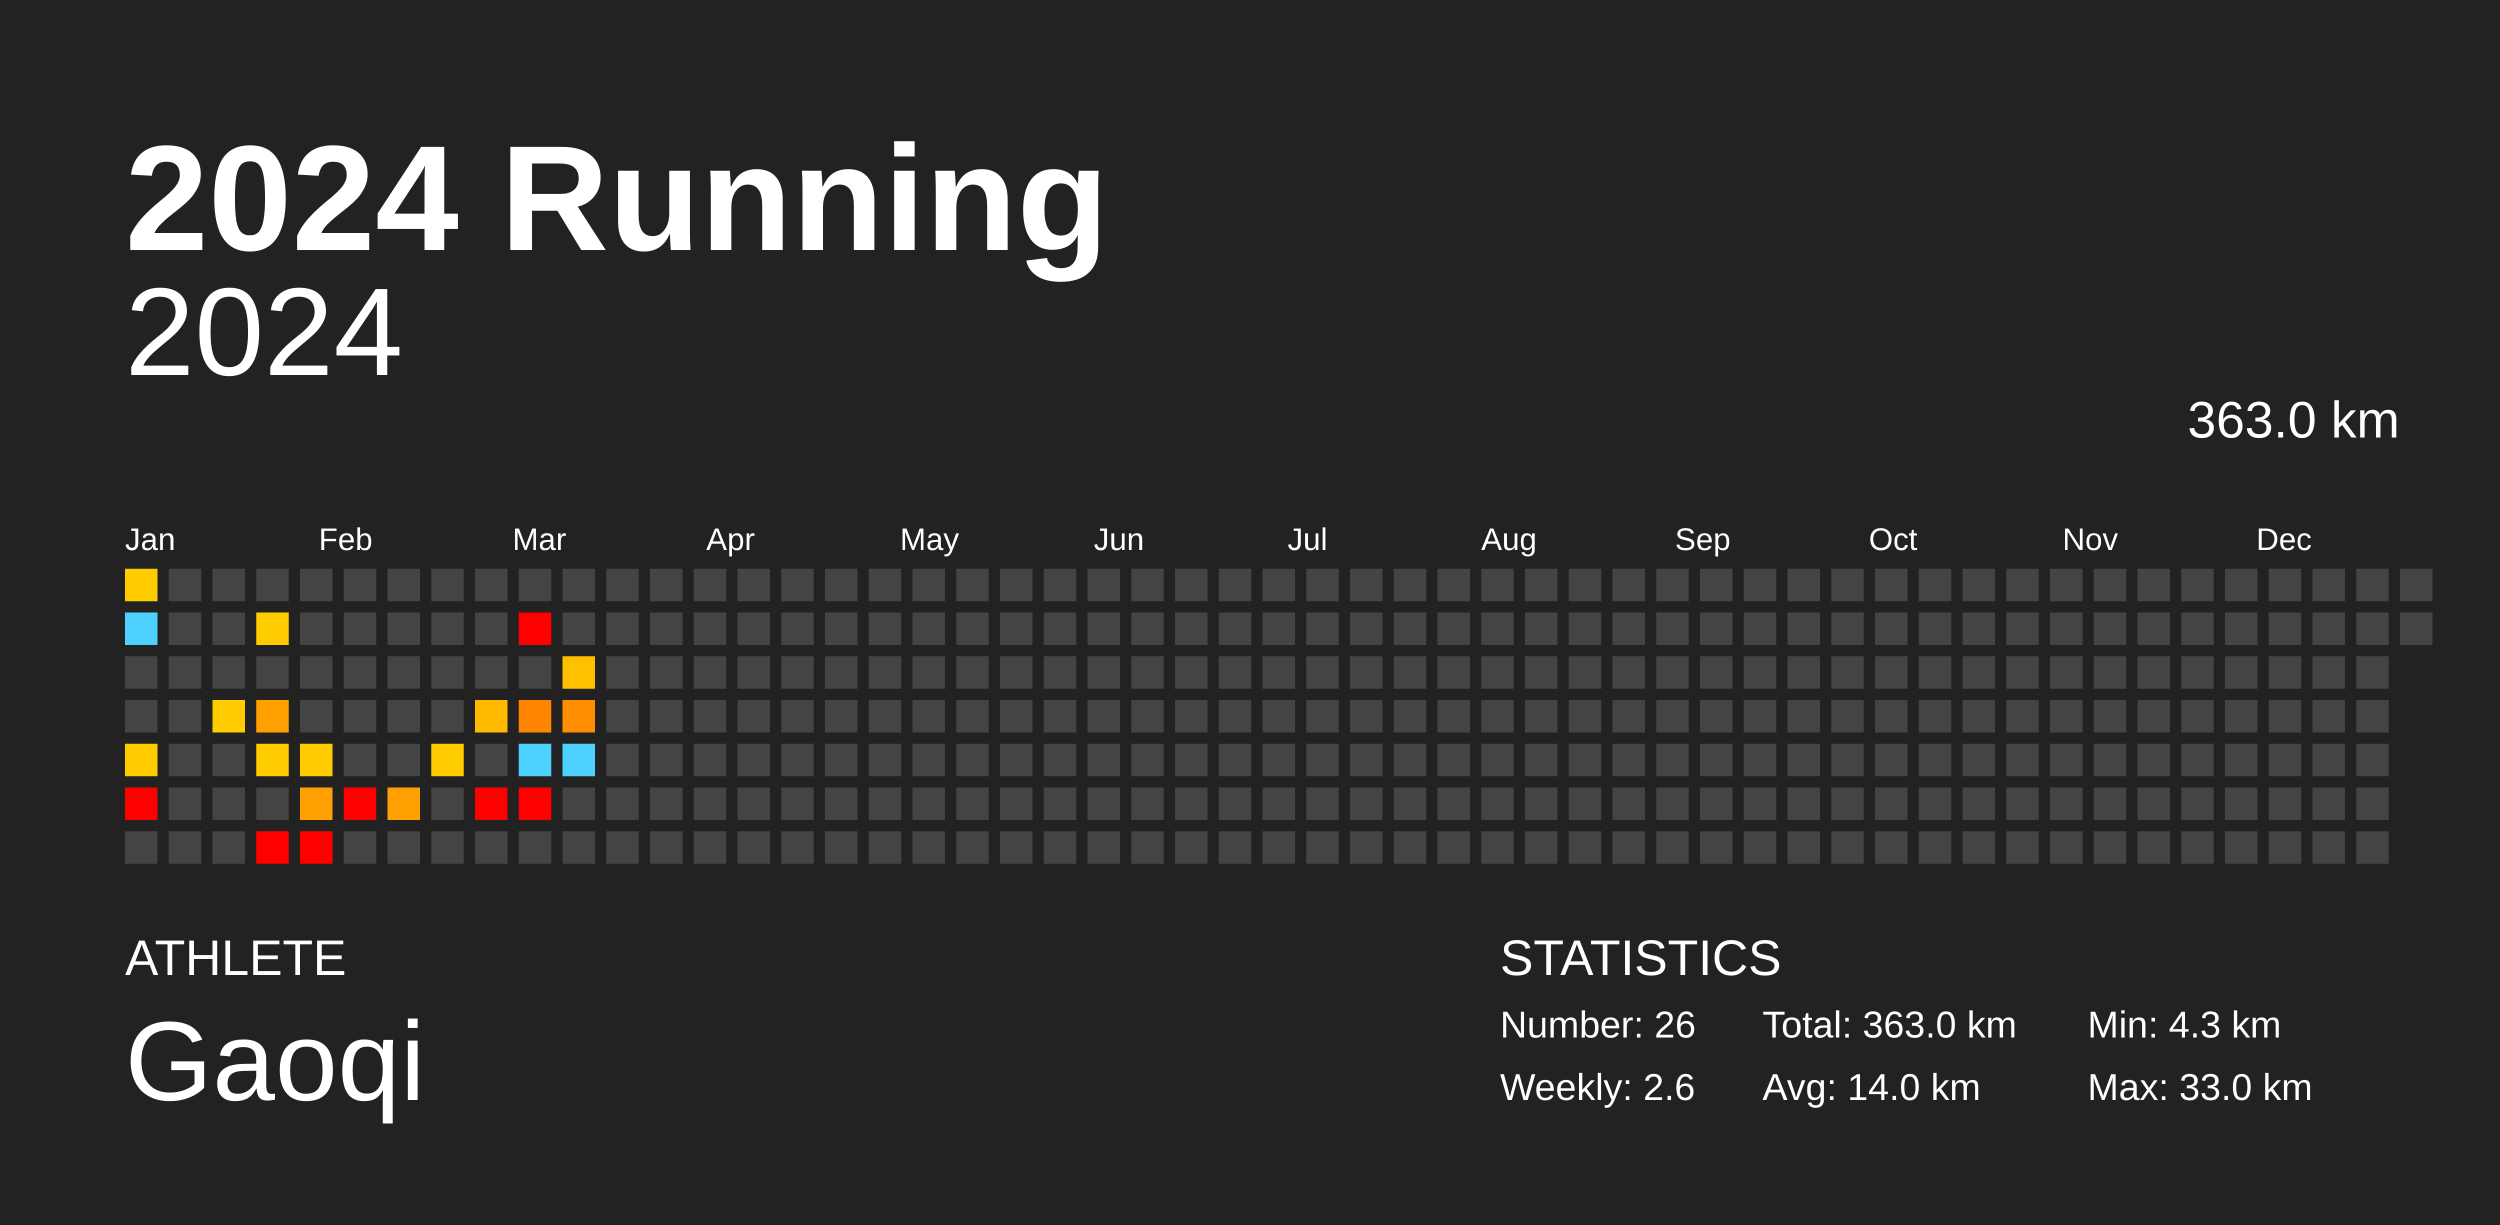
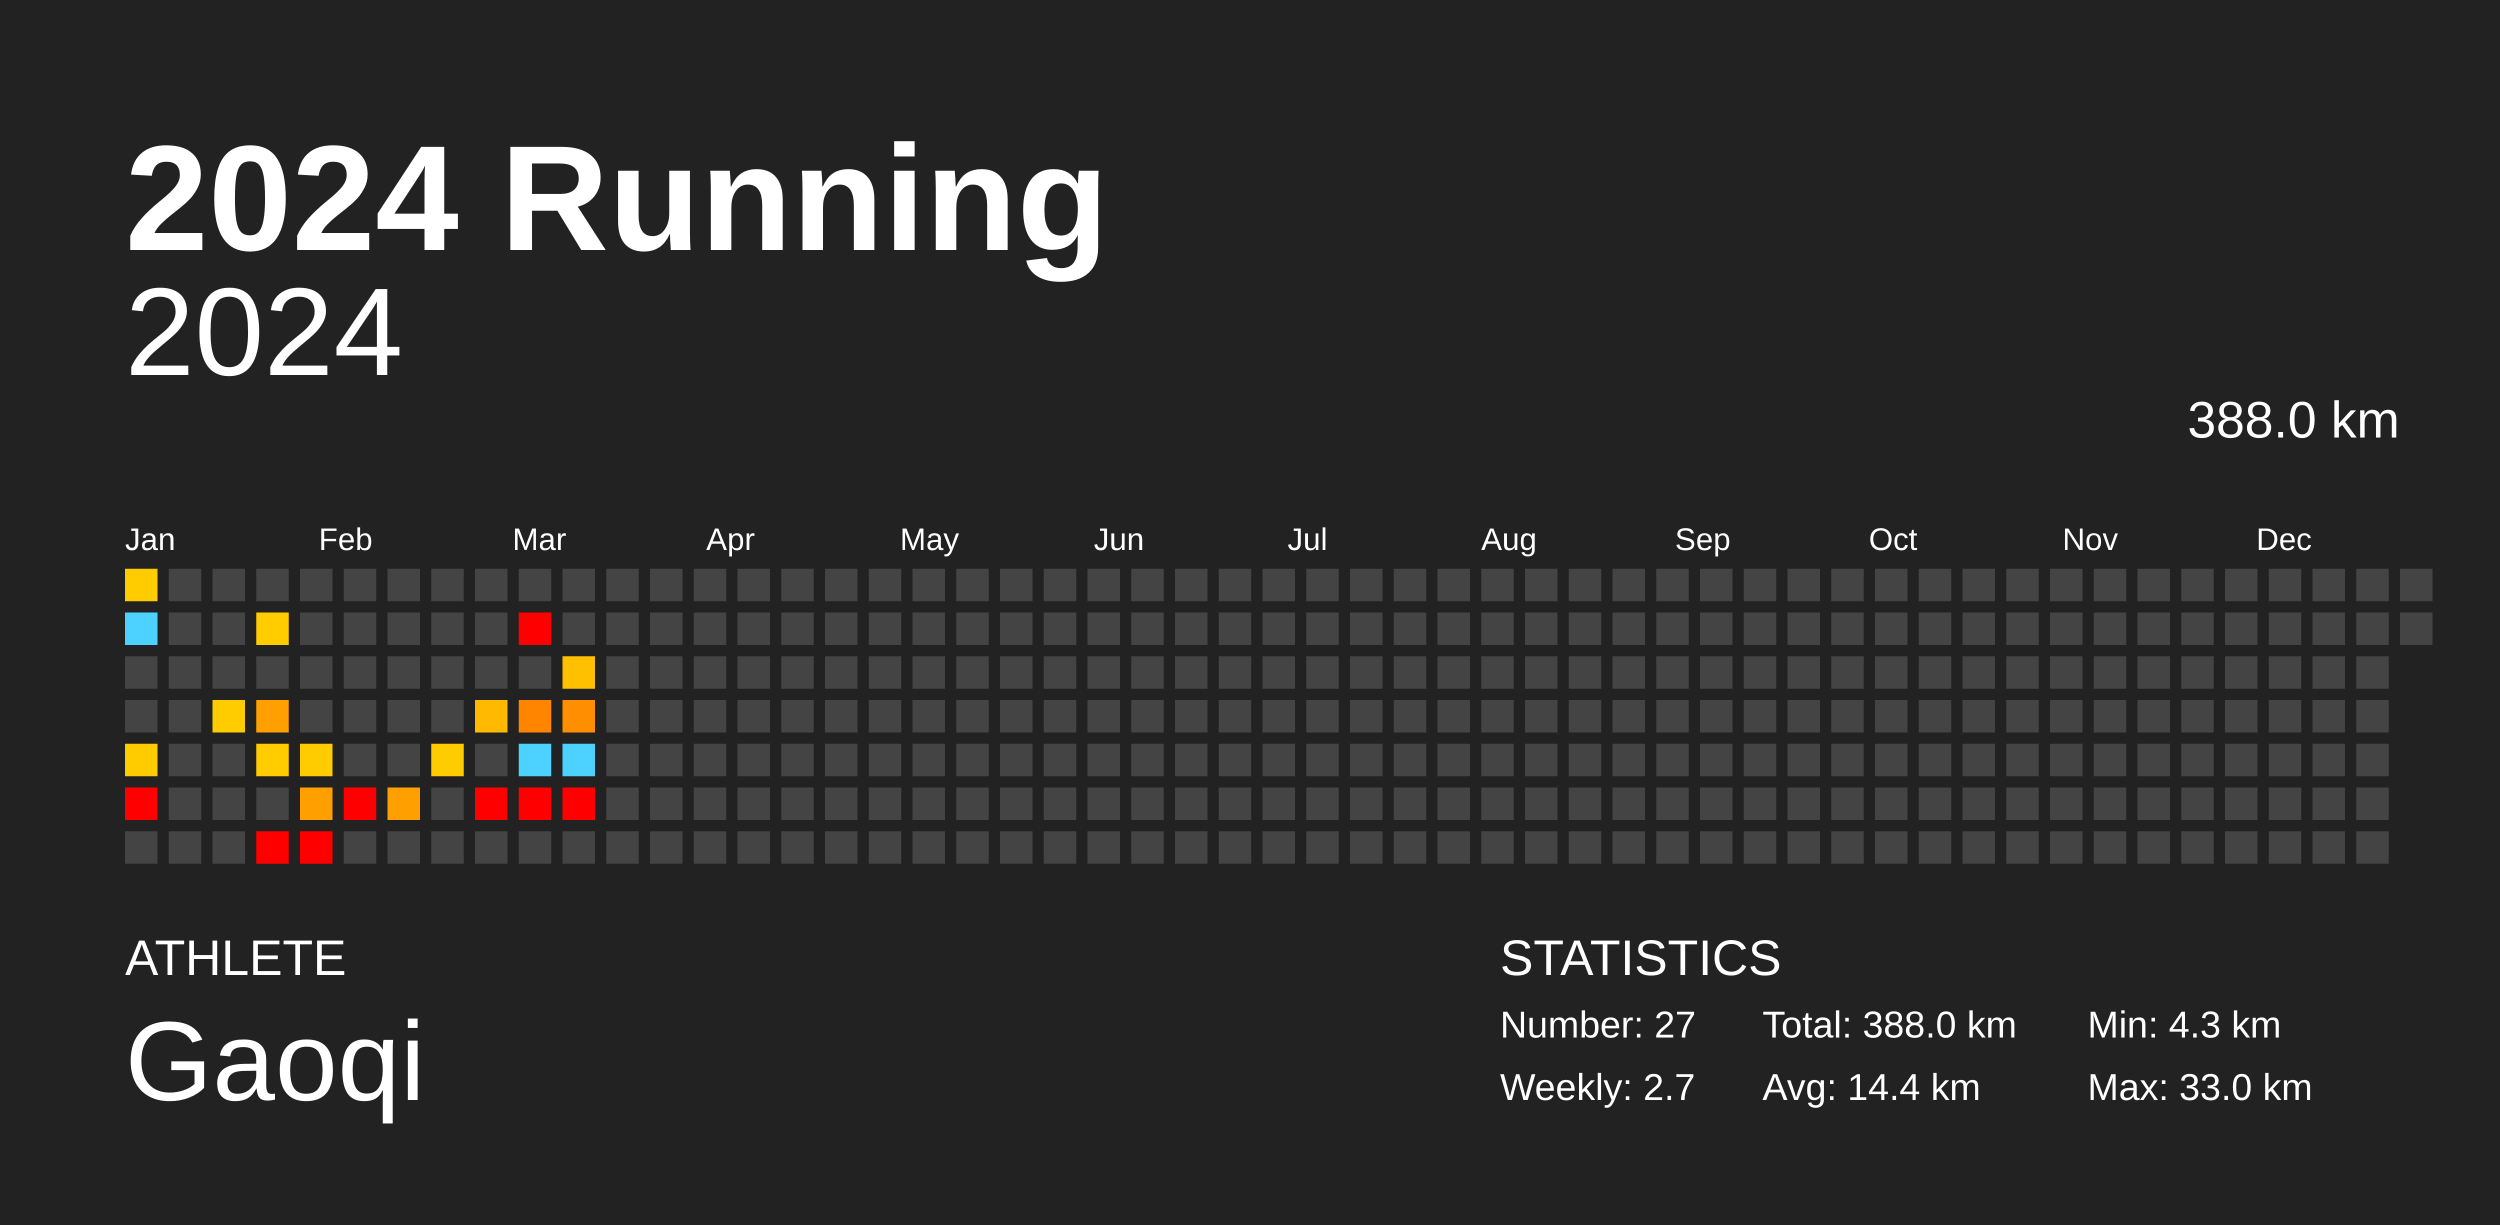
<svg xmlns="http://www.w3.org/2000/svg" baseProfile="full" height="98mm" version="1.1" viewBox="0,0,200,98" width="200mm">
  <defs />
  <rect fill="#222222" height="98" width="200" x="0" y="0" />
  <text fill="#FFFFFF" style="font-size:12px; font-family:Arial; font-weight:bold;" x="10" y="20">2024 Running</text>
  <text fill="#FFFFFF" style="font-size:4px; font-family:Arial" x="10" y="78">ATHLETE</text>
  <text fill="#FFFFFF" style="font-size:9px; font-family:Arial" x="10" y="88">Gaoqi</text>
  <text fill="#FFFFFF" style="font-size:4px; font-family:Arial" x="120" y="78">STATISTICS</text>
-   <text fill="#FFFFFF" style="font-size:3px; font-family:Arial" x="120" y="83">Number: 26</text>
-   <text fill="#FFFFFF" style="font-size:3px; font-family:Arial" x="120" y="88">Weekly: 2.6</text>
-   <text fill="#FFFFFF" style="font-size:3px; font-family:Arial" x="141" y="83">Total: 363.0 km</text>
-   <text fill="#FFFFFF" style="font-size:3px; font-family:Arial" x="141" y="88">Avg: 14.0 km</text>
+   <text fill="#FFFFFF" style="font-size:3px; font-family:Arial" x="120" y="83">Number: 27</text>
+   <text fill="#FFFFFF" style="font-size:3px; font-family:Arial" x="120" y="88">Weekly: 2.7</text>
+   <text fill="#FFFFFF" style="font-size:3px; font-family:Arial" x="141" y="83">Total: 388.0 km</text>
+   <text fill="#FFFFFF" style="font-size:3px; font-family:Arial" x="141" y="88">Avg: 14.4 km</text>
  <text fill="#FFFFFF" style="font-size:3px; font-family:Arial" x="167" y="83">Min: 4.3 km</text>
  <text fill="#FFFFFF" style="font-size:3px; font-family:Arial" x="167" y="88">Max: 33.0 km</text>
  <text alignment-baseline="hanging" fill="#FFFFFF" style="font-size:10.0px; font-family:Arial;" x="10" y="30">2024</text>
-   <text alignment-baseline="hanging" fill="#FFFFFF" style="font-size:4.125px; font-family:Arial;" x="175" y="35">363.0 km</text>
+   <text alignment-baseline="hanging" fill="#FFFFFF" style="font-size:4.125px; font-family:Arial;" x="175" y="35">388.0 km</text>
  <text fill="#FFFFFF" style="font-size:2.5px; font-family:Arial" x="10.0" y="44">Jan</text>
  <text fill="#FFFFFF" style="font-size:2.5px; font-family:Arial" x="25.5" y="44">Feb</text>
  <text fill="#FFFFFF" style="font-size:2.5px; font-family:Arial" x="41.0" y="44">Mar</text>
  <text fill="#FFFFFF" style="font-size:2.5px; font-family:Arial" x="56.5" y="44">Apr</text>
  <text fill="#FFFFFF" style="font-size:2.5px; font-family:Arial" x="72.0" y="44">May</text>
  <text fill="#FFFFFF" style="font-size:2.5px; font-family:Arial" x="87.5" y="44">Jun</text>
  <text fill="#FFFFFF" style="font-size:2.5px; font-family:Arial" x="103.0" y="44">Jul</text>
  <text fill="#FFFFFF" style="font-size:2.5px; font-family:Arial" x="118.5" y="44">Aug</text>
  <text fill="#FFFFFF" style="font-size:2.5px; font-family:Arial" x="134.0" y="44">Sep</text>
  <text fill="#FFFFFF" style="font-size:2.5px; font-family:Arial" x="149.5" y="44">Oct</text>
  <text fill="#FFFFFF" style="font-size:2.5px; font-family:Arial" x="165.0" y="44">Nov</text>
  <text fill="#FFFFFF" style="font-size:2.5px; font-family:Arial" x="180.5" y="44">Dec</text>
  <rect fill="#ffcc00" height="2.6" width="2.6" x="10.0" y="45.5" />
  <rect fill="#4dd2ff" height="2.6" width="2.6" x="10.0" y="49.0" />
  <rect fill="#444444" height="2.6" width="2.6" x="10.0" y="52.5" />
  <rect fill="#444444" height="2.6" width="2.6" x="10.0" y="56.0" />
  <rect fill="#ffcc00" height="2.6" width="2.6" x="10.0" y="59.5" />
  <rect fill="red" height="2.6" width="2.6" x="10.0" y="63.0" />
  <rect fill="#444444" height="2.6" width="2.6" x="10.0" y="66.5" />
  <rect fill="#444444" height="2.6" width="2.6" x="13.5" y="45.5" />
  <rect fill="#444444" height="2.6" width="2.6" x="13.5" y="49.0" />
  <rect fill="#444444" height="2.6" width="2.6" x="13.5" y="52.5" />
  <rect fill="#444444" height="2.6" width="2.6" x="13.5" y="56.0" />
  <rect fill="#444444" height="2.6" width="2.6" x="13.5" y="59.5" />
  <rect fill="#444444" height="2.6" width="2.6" x="13.5" y="63.0" />
  <rect fill="#444444" height="2.6" width="2.6" x="13.5" y="66.5" />
  <rect fill="#444444" height="2.6" width="2.6" x="17.0" y="45.5" />
  <rect fill="#444444" height="2.6" width="2.6" x="17.0" y="49.0" />
  <rect fill="#444444" height="2.6" width="2.6" x="17.0" y="52.5" />
  <rect fill="#ffcc00" height="2.6" width="2.6" x="17.0" y="56.0" />
  <rect fill="#444444" height="2.6" width="2.6" x="17.0" y="59.5" />
  <rect fill="#444444" height="2.6" width="2.6" x="17.0" y="63.0" />
  <rect fill="#444444" height="2.6" width="2.6" x="17.0" y="66.5" />
  <rect fill="#444444" height="2.6" width="2.6" x="20.5" y="45.5" />
  <rect fill="#ffcc00" height="2.6" width="2.6" x="20.5" y="49.0" />
  <rect fill="#444444" height="2.6" width="2.6" x="20.5" y="52.5" />
  <rect fill="#ffa000" height="2.6" width="2.6" x="20.5" y="56.0" />
  <rect fill="#ffcc00" height="2.6" width="2.6" x="20.5" y="59.5" />
  <rect fill="#444444" height="2.6" width="2.6" x="20.5" y="63.0" />
  <rect fill="red" height="2.6" width="2.6" x="20.5" y="66.5" />
  <rect fill="#444444" height="2.6" width="2.6" x="24.0" y="45.5" />
  <rect fill="#444444" height="2.6" width="2.6" x="24.0" y="49.0" />
  <rect fill="#444444" height="2.6" width="2.6" x="24.0" y="52.5" />
  <rect fill="#444444" height="2.6" width="2.6" x="24.0" y="56.0" />
  <rect fill="#ffcc00" height="2.6" width="2.6" x="24.0" y="59.5" />
  <rect fill="#ffa000" height="2.6" width="2.6" x="24.0" y="63.0" />
  <rect fill="red" height="2.6" width="2.6" x="24.0" y="66.5" />
  <rect fill="#444444" height="2.6" width="2.6" x="27.5" y="45.5" />
  <rect fill="#444444" height="2.6" width="2.6" x="27.5" y="49.0" />
  <rect fill="#444444" height="2.6" width="2.6" x="27.5" y="52.5" />
  <rect fill="#444444" height="2.6" width="2.6" x="27.5" y="56.0" />
  <rect fill="#444444" height="2.6" width="2.6" x="27.5" y="59.5" />
  <rect fill="red" height="2.6" width="2.6" x="27.5" y="63.0" />
  <rect fill="#444444" height="2.6" width="2.6" x="27.5" y="66.5" />
  <rect fill="#444444" height="2.6" width="2.6" x="31.0" y="45.5" />
  <rect fill="#444444" height="2.6" width="2.6" x="31.0" y="49.0" />
  <rect fill="#444444" height="2.6" width="2.6" x="31.0" y="52.5" />
  <rect fill="#444444" height="2.6" width="2.6" x="31.0" y="56.0" />
  <rect fill="#444444" height="2.6" width="2.6" x="31.0" y="59.5" />
  <rect fill="#ffa000" height="2.6" width="2.6" x="31.0" y="63.0" />
  <rect fill="#444444" height="2.6" width="2.6" x="31.0" y="66.5" />
  <rect fill="#444444" height="2.6" width="2.6" x="34.5" y="45.5" />
  <rect fill="#444444" height="2.6" width="2.6" x="34.5" y="49.0" />
  <rect fill="#444444" height="2.6" width="2.6" x="34.5" y="52.5" />
  <rect fill="#444444" height="2.6" width="2.6" x="34.5" y="56.0" />
  <rect fill="#ffcc00" height="2.6" width="2.6" x="34.5" y="59.5" />
  <rect fill="#444444" height="2.6" width="2.6" x="34.5" y="63.0" />
  <rect fill="#444444" height="2.6" width="2.6" x="34.5" y="66.5" />
  <rect fill="#444444" height="2.6" width="2.6" x="38.0" y="45.5" />
  <rect fill="#444444" height="2.6" width="2.6" x="38.0" y="49.0" />
  <rect fill="#444444" height="2.6" width="2.6" x="38.0" y="52.5" />
  <rect fill="#ffba00" height="2.6" width="2.6" x="38.0" y="56.0" />
  <rect fill="#444444" height="2.6" width="2.6" x="38.0" y="59.5" />
  <rect fill="red" height="2.6" width="2.6" x="38.0" y="63.0" />
  <rect fill="#444444" height="2.6" width="2.6" x="38.0" y="66.5" />
  <rect fill="#444444" height="2.6" width="2.6" x="41.5" y="45.5" />
  <rect fill="red" height="2.6" width="2.6" x="41.5" y="49.0" />
  <rect fill="#444444" height="2.6" width="2.6" x="41.5" y="52.5" />
  <rect fill="#ff8500" height="2.6" width="2.6" x="41.5" y="56.0" />
  <rect fill="#4dd2ff" height="2.6" width="2.6" x="41.5" y="59.5" />
  <rect fill="red" height="2.6" width="2.6" x="41.5" y="63.0" />
  <rect fill="#444444" height="2.6" width="2.6" x="41.5" y="66.5" />
  <rect fill="#444444" height="2.6" width="2.6" x="45.0" y="45.5" />
  <rect fill="#444444" height="2.6" width="2.6" x="45.0" y="49.0" />
  <rect fill="#ffc000" height="2.6" width="2.6" x="45.0" y="52.5" />
  <rect fill="#ff8e00" height="2.6" width="2.6" x="45.0" y="56.0" />
  <rect fill="#4dd2ff" height="2.6" width="2.6" x="45.0" y="59.5" />
-   <rect fill="#444444" height="2.6" width="2.6" x="45.0" y="63.0" />
+   <rect fill="red" height="2.6" width="2.6" x="45.0" y="63.0" />
  <rect fill="#444444" height="2.6" width="2.6" x="45.0" y="66.5" />
  <rect fill="#444444" height="2.6" width="2.6" x="48.5" y="45.5" />
  <rect fill="#444444" height="2.6" width="2.6" x="48.5" y="49.0" />
  <rect fill="#444444" height="2.6" width="2.6" x="48.5" y="52.5" />
  <rect fill="#444444" height="2.6" width="2.6" x="48.5" y="56.0" />
  <rect fill="#444444" height="2.6" width="2.6" x="48.5" y="59.5" />
  <rect fill="#444444" height="2.6" width="2.6" x="48.5" y="63.0" />
  <rect fill="#444444" height="2.6" width="2.6" x="48.5" y="66.5" />
  <rect fill="#444444" height="2.6" width="2.6" x="52.0" y="45.5" />
  <rect fill="#444444" height="2.6" width="2.6" x="52.0" y="49.0" />
  <rect fill="#444444" height="2.6" width="2.6" x="52.0" y="52.5" />
  <rect fill="#444444" height="2.6" width="2.6" x="52.0" y="56.0" />
  <rect fill="#444444" height="2.6" width="2.6" x="52.0" y="59.5" />
  <rect fill="#444444" height="2.6" width="2.6" x="52.0" y="63.0" />
  <rect fill="#444444" height="2.6" width="2.6" x="52.0" y="66.5" />
  <rect fill="#444444" height="2.6" width="2.6" x="55.5" y="45.5" />
  <rect fill="#444444" height="2.6" width="2.6" x="55.5" y="49.0" />
  <rect fill="#444444" height="2.6" width="2.6" x="55.5" y="52.5" />
  <rect fill="#444444" height="2.6" width="2.6" x="55.5" y="56.0" />
  <rect fill="#444444" height="2.6" width="2.6" x="55.5" y="59.5" />
  <rect fill="#444444" height="2.6" width="2.6" x="55.5" y="63.0" />
  <rect fill="#444444" height="2.6" width="2.6" x="55.5" y="66.5" />
  <rect fill="#444444" height="2.6" width="2.6" x="59.0" y="45.5" />
  <rect fill="#444444" height="2.6" width="2.6" x="59.0" y="49.0" />
  <rect fill="#444444" height="2.6" width="2.6" x="59.0" y="52.5" />
  <rect fill="#444444" height="2.6" width="2.6" x="59.0" y="56.0" />
  <rect fill="#444444" height="2.6" width="2.6" x="59.0" y="59.5" />
  <rect fill="#444444" height="2.6" width="2.6" x="59.0" y="63.0" />
  <rect fill="#444444" height="2.6" width="2.6" x="59.0" y="66.5" />
  <rect fill="#444444" height="2.6" width="2.6" x="62.5" y="45.5" />
  <rect fill="#444444" height="2.6" width="2.6" x="62.5" y="49.0" />
  <rect fill="#444444" height="2.6" width="2.6" x="62.5" y="52.5" />
  <rect fill="#444444" height="2.6" width="2.6" x="62.5" y="56.0" />
  <rect fill="#444444" height="2.6" width="2.6" x="62.5" y="59.5" />
  <rect fill="#444444" height="2.6" width="2.6" x="62.5" y="63.0" />
  <rect fill="#444444" height="2.6" width="2.6" x="62.5" y="66.5" />
  <rect fill="#444444" height="2.6" width="2.6" x="66.0" y="45.5" />
  <rect fill="#444444" height="2.6" width="2.6" x="66.0" y="49.0" />
  <rect fill="#444444" height="2.6" width="2.6" x="66.0" y="52.5" />
  <rect fill="#444444" height="2.6" width="2.6" x="66.0" y="56.0" />
  <rect fill="#444444" height="2.6" width="2.6" x="66.0" y="59.5" />
  <rect fill="#444444" height="2.6" width="2.6" x="66.0" y="63.0" />
  <rect fill="#444444" height="2.6" width="2.6" x="66.0" y="66.5" />
  <rect fill="#444444" height="2.6" width="2.6" x="69.5" y="45.5" />
  <rect fill="#444444" height="2.6" width="2.6" x="69.5" y="49.0" />
  <rect fill="#444444" height="2.6" width="2.6" x="69.5" y="52.5" />
  <rect fill="#444444" height="2.6" width="2.6" x="69.5" y="56.0" />
  <rect fill="#444444" height="2.6" width="2.6" x="69.5" y="59.5" />
  <rect fill="#444444" height="2.6" width="2.6" x="69.5" y="63.0" />
  <rect fill="#444444" height="2.6" width="2.6" x="69.5" y="66.5" />
  <rect fill="#444444" height="2.6" width="2.6" x="73.0" y="45.5" />
  <rect fill="#444444" height="2.6" width="2.6" x="73.0" y="49.0" />
  <rect fill="#444444" height="2.6" width="2.6" x="73.0" y="52.5" />
  <rect fill="#444444" height="2.6" width="2.6" x="73.0" y="56.0" />
  <rect fill="#444444" height="2.6" width="2.6" x="73.0" y="59.5" />
  <rect fill="#444444" height="2.6" width="2.6" x="73.0" y="63.0" />
  <rect fill="#444444" height="2.6" width="2.6" x="73.0" y="66.5" />
  <rect fill="#444444" height="2.6" width="2.6" x="76.5" y="45.5" />
  <rect fill="#444444" height="2.6" width="2.6" x="76.5" y="49.0" />
  <rect fill="#444444" height="2.6" width="2.6" x="76.5" y="52.5" />
  <rect fill="#444444" height="2.6" width="2.6" x="76.5" y="56.0" />
  <rect fill="#444444" height="2.6" width="2.6" x="76.5" y="59.5" />
  <rect fill="#444444" height="2.6" width="2.6" x="76.5" y="63.0" />
  <rect fill="#444444" height="2.6" width="2.6" x="76.5" y="66.5" />
  <rect fill="#444444" height="2.6" width="2.6" x="80.0" y="45.5" />
  <rect fill="#444444" height="2.6" width="2.6" x="80.0" y="49.0" />
  <rect fill="#444444" height="2.6" width="2.6" x="80.0" y="52.5" />
  <rect fill="#444444" height="2.6" width="2.6" x="80.0" y="56.0" />
  <rect fill="#444444" height="2.6" width="2.6" x="80.0" y="59.5" />
  <rect fill="#444444" height="2.6" width="2.6" x="80.0" y="63.0" />
  <rect fill="#444444" height="2.6" width="2.6" x="80.0" y="66.5" />
  <rect fill="#444444" height="2.6" width="2.6" x="83.5" y="45.5" />
  <rect fill="#444444" height="2.6" width="2.6" x="83.5" y="49.0" />
  <rect fill="#444444" height="2.6" width="2.6" x="83.5" y="52.5" />
  <rect fill="#444444" height="2.6" width="2.6" x="83.5" y="56.0" />
  <rect fill="#444444" height="2.6" width="2.6" x="83.5" y="59.5" />
  <rect fill="#444444" height="2.6" width="2.6" x="83.5" y="63.0" />
  <rect fill="#444444" height="2.6" width="2.6" x="83.5" y="66.5" />
  <rect fill="#444444" height="2.6" width="2.6" x="87.0" y="45.5" />
  <rect fill="#444444" height="2.6" width="2.6" x="87.0" y="49.0" />
  <rect fill="#444444" height="2.6" width="2.6" x="87.0" y="52.5" />
  <rect fill="#444444" height="2.6" width="2.6" x="87.0" y="56.0" />
  <rect fill="#444444" height="2.6" width="2.6" x="87.0" y="59.5" />
  <rect fill="#444444" height="2.6" width="2.6" x="87.0" y="63.0" />
  <rect fill="#444444" height="2.6" width="2.6" x="87.0" y="66.5" />
  <rect fill="#444444" height="2.6" width="2.6" x="90.5" y="45.5" />
  <rect fill="#444444" height="2.6" width="2.6" x="90.5" y="49.0" />
  <rect fill="#444444" height="2.6" width="2.6" x="90.5" y="52.5" />
  <rect fill="#444444" height="2.6" width="2.6" x="90.5" y="56.0" />
  <rect fill="#444444" height="2.6" width="2.6" x="90.5" y="59.5" />
  <rect fill="#444444" height="2.6" width="2.6" x="90.5" y="63.0" />
  <rect fill="#444444" height="2.6" width="2.6" x="90.5" y="66.5" />
  <rect fill="#444444" height="2.6" width="2.6" x="94.0" y="45.5" />
  <rect fill="#444444" height="2.6" width="2.6" x="94.0" y="49.0" />
  <rect fill="#444444" height="2.6" width="2.6" x="94.0" y="52.5" />
  <rect fill="#444444" height="2.6" width="2.6" x="94.0" y="56.0" />
  <rect fill="#444444" height="2.6" width="2.6" x="94.0" y="59.5" />
  <rect fill="#444444" height="2.6" width="2.6" x="94.0" y="63.0" />
  <rect fill="#444444" height="2.6" width="2.6" x="94.0" y="66.5" />
  <rect fill="#444444" height="2.6" width="2.6" x="97.5" y="45.5" />
  <rect fill="#444444" height="2.6" width="2.6" x="97.5" y="49.0" />
  <rect fill="#444444" height="2.6" width="2.6" x="97.5" y="52.5" />
  <rect fill="#444444" height="2.6" width="2.6" x="97.5" y="56.0" />
  <rect fill="#444444" height="2.6" width="2.6" x="97.5" y="59.5" />
  <rect fill="#444444" height="2.6" width="2.6" x="97.5" y="63.0" />
  <rect fill="#444444" height="2.6" width="2.6" x="97.5" y="66.5" />
  <rect fill="#444444" height="2.6" width="2.6" x="101.0" y="45.5" />
  <rect fill="#444444" height="2.6" width="2.6" x="101.0" y="49.0" />
  <rect fill="#444444" height="2.6" width="2.6" x="101.0" y="52.5" />
  <rect fill="#444444" height="2.6" width="2.6" x="101.0" y="56.0" />
  <rect fill="#444444" height="2.6" width="2.6" x="101.0" y="59.5" />
  <rect fill="#444444" height="2.6" width="2.6" x="101.0" y="63.0" />
  <rect fill="#444444" height="2.6" width="2.6" x="101.0" y="66.5" />
  <rect fill="#444444" height="2.6" width="2.6" x="104.5" y="45.5" />
  <rect fill="#444444" height="2.6" width="2.6" x="104.5" y="49.0" />
  <rect fill="#444444" height="2.6" width="2.6" x="104.5" y="52.5" />
  <rect fill="#444444" height="2.6" width="2.6" x="104.5" y="56.0" />
  <rect fill="#444444" height="2.6" width="2.6" x="104.5" y="59.5" />
  <rect fill="#444444" height="2.6" width="2.6" x="104.5" y="63.0" />
  <rect fill="#444444" height="2.6" width="2.6" x="104.5" y="66.5" />
  <rect fill="#444444" height="2.6" width="2.6" x="108.0" y="45.5" />
  <rect fill="#444444" height="2.6" width="2.6" x="108.0" y="49.0" />
  <rect fill="#444444" height="2.6" width="2.6" x="108.0" y="52.5" />
  <rect fill="#444444" height="2.6" width="2.6" x="108.0" y="56.0" />
  <rect fill="#444444" height="2.6" width="2.6" x="108.0" y="59.5" />
  <rect fill="#444444" height="2.6" width="2.6" x="108.0" y="63.0" />
  <rect fill="#444444" height="2.6" width="2.6" x="108.0" y="66.5" />
  <rect fill="#444444" height="2.6" width="2.6" x="111.5" y="45.5" />
  <rect fill="#444444" height="2.6" width="2.6" x="111.5" y="49.0" />
  <rect fill="#444444" height="2.6" width="2.6" x="111.5" y="52.5" />
  <rect fill="#444444" height="2.6" width="2.6" x="111.5" y="56.0" />
  <rect fill="#444444" height="2.6" width="2.6" x="111.5" y="59.5" />
  <rect fill="#444444" height="2.6" width="2.6" x="111.5" y="63.0" />
  <rect fill="#444444" height="2.6" width="2.6" x="111.5" y="66.5" />
  <rect fill="#444444" height="2.6" width="2.6" x="115.0" y="45.5" />
  <rect fill="#444444" height="2.6" width="2.6" x="115.0" y="49.0" />
  <rect fill="#444444" height="2.6" width="2.6" x="115.0" y="52.5" />
  <rect fill="#444444" height="2.6" width="2.6" x="115.0" y="56.0" />
  <rect fill="#444444" height="2.6" width="2.6" x="115.0" y="59.5" />
  <rect fill="#444444" height="2.6" width="2.6" x="115.0" y="63.0" />
  <rect fill="#444444" height="2.6" width="2.6" x="115.0" y="66.5" />
  <rect fill="#444444" height="2.6" width="2.6" x="118.5" y="45.5" />
  <rect fill="#444444" height="2.6" width="2.6" x="118.5" y="49.0" />
  <rect fill="#444444" height="2.6" width="2.6" x="118.5" y="52.5" />
  <rect fill="#444444" height="2.6" width="2.6" x="118.5" y="56.0" />
  <rect fill="#444444" height="2.6" width="2.6" x="118.5" y="59.5" />
  <rect fill="#444444" height="2.6" width="2.6" x="118.5" y="63.0" />
  <rect fill="#444444" height="2.6" width="2.6" x="118.5" y="66.5" />
  <rect fill="#444444" height="2.6" width="2.6" x="122.0" y="45.5" />
  <rect fill="#444444" height="2.6" width="2.6" x="122.0" y="49.0" />
  <rect fill="#444444" height="2.6" width="2.6" x="122.0" y="52.5" />
  <rect fill="#444444" height="2.6" width="2.6" x="122.0" y="56.0" />
  <rect fill="#444444" height="2.6" width="2.6" x="122.0" y="59.5" />
  <rect fill="#444444" height="2.6" width="2.6" x="122.0" y="63.0" />
  <rect fill="#444444" height="2.6" width="2.6" x="122.0" y="66.5" />
  <rect fill="#444444" height="2.6" width="2.6" x="125.5" y="45.5" />
  <rect fill="#444444" height="2.6" width="2.6" x="125.5" y="49.0" />
  <rect fill="#444444" height="2.6" width="2.6" x="125.5" y="52.5" />
  <rect fill="#444444" height="2.6" width="2.6" x="125.5" y="56.0" />
  <rect fill="#444444" height="2.6" width="2.6" x="125.5" y="59.5" />
  <rect fill="#444444" height="2.6" width="2.6" x="125.5" y="63.0" />
  <rect fill="#444444" height="2.6" width="2.6" x="125.5" y="66.5" />
  <rect fill="#444444" height="2.6" width="2.6" x="129.0" y="45.5" />
  <rect fill="#444444" height="2.6" width="2.6" x="129.0" y="49.0" />
  <rect fill="#444444" height="2.6" width="2.6" x="129.0" y="52.5" />
  <rect fill="#444444" height="2.6" width="2.6" x="129.0" y="56.0" />
  <rect fill="#444444" height="2.6" width="2.6" x="129.0" y="59.5" />
  <rect fill="#444444" height="2.6" width="2.6" x="129.0" y="63.0" />
  <rect fill="#444444" height="2.6" width="2.6" x="129.0" y="66.5" />
  <rect fill="#444444" height="2.6" width="2.6" x="132.5" y="45.5" />
  <rect fill="#444444" height="2.6" width="2.6" x="132.5" y="49.0" />
  <rect fill="#444444" height="2.6" width="2.6" x="132.5" y="52.5" />
  <rect fill="#444444" height="2.6" width="2.6" x="132.5" y="56.0" />
  <rect fill="#444444" height="2.6" width="2.6" x="132.5" y="59.5" />
  <rect fill="#444444" height="2.6" width="2.6" x="132.5" y="63.0" />
  <rect fill="#444444" height="2.6" width="2.6" x="132.5" y="66.5" />
  <rect fill="#444444" height="2.6" width="2.6" x="136.0" y="45.5" />
  <rect fill="#444444" height="2.6" width="2.6" x="136.0" y="49.0" />
  <rect fill="#444444" height="2.6" width="2.6" x="136.0" y="52.5" />
  <rect fill="#444444" height="2.6" width="2.6" x="136.0" y="56.0" />
  <rect fill="#444444" height="2.6" width="2.6" x="136.0" y="59.5" />
  <rect fill="#444444" height="2.6" width="2.6" x="136.0" y="63.0" />
  <rect fill="#444444" height="2.6" width="2.6" x="136.0" y="66.5" />
  <rect fill="#444444" height="2.6" width="2.6" x="139.5" y="45.5" />
  <rect fill="#444444" height="2.6" width="2.6" x="139.5" y="49.0" />
  <rect fill="#444444" height="2.6" width="2.6" x="139.5" y="52.5" />
  <rect fill="#444444" height="2.6" width="2.6" x="139.5" y="56.0" />
  <rect fill="#444444" height="2.6" width="2.6" x="139.5" y="59.5" />
  <rect fill="#444444" height="2.6" width="2.6" x="139.5" y="63.0" />
  <rect fill="#444444" height="2.6" width="2.6" x="139.5" y="66.5" />
  <rect fill="#444444" height="2.6" width="2.6" x="143.0" y="45.5" />
  <rect fill="#444444" height="2.6" width="2.6" x="143.0" y="49.0" />
  <rect fill="#444444" height="2.6" width="2.6" x="143.0" y="52.5" />
  <rect fill="#444444" height="2.6" width="2.6" x="143.0" y="56.0" />
  <rect fill="#444444" height="2.6" width="2.6" x="143.0" y="59.5" />
  <rect fill="#444444" height="2.6" width="2.6" x="143.0" y="63.0" />
  <rect fill="#444444" height="2.6" width="2.6" x="143.0" y="66.5" />
  <rect fill="#444444" height="2.6" width="2.6" x="146.5" y="45.5" />
  <rect fill="#444444" height="2.6" width="2.6" x="146.5" y="49.0" />
  <rect fill="#444444" height="2.6" width="2.6" x="146.5" y="52.5" />
  <rect fill="#444444" height="2.6" width="2.6" x="146.5" y="56.0" />
  <rect fill="#444444" height="2.6" width="2.6" x="146.5" y="59.5" />
  <rect fill="#444444" height="2.6" width="2.6" x="146.5" y="63.0" />
  <rect fill="#444444" height="2.6" width="2.6" x="146.5" y="66.5" />
  <rect fill="#444444" height="2.6" width="2.6" x="150.0" y="45.5" />
  <rect fill="#444444" height="2.6" width="2.6" x="150.0" y="49.0" />
  <rect fill="#444444" height="2.6" width="2.6" x="150.0" y="52.5" />
  <rect fill="#444444" height="2.6" width="2.6" x="150.0" y="56.0" />
  <rect fill="#444444" height="2.6" width="2.6" x="150.0" y="59.5" />
  <rect fill="#444444" height="2.6" width="2.6" x="150.0" y="63.0" />
  <rect fill="#444444" height="2.6" width="2.6" x="150.0" y="66.5" />
  <rect fill="#444444" height="2.6" width="2.6" x="153.5" y="45.5" />
  <rect fill="#444444" height="2.6" width="2.6" x="153.5" y="49.0" />
  <rect fill="#444444" height="2.6" width="2.6" x="153.5" y="52.5" />
  <rect fill="#444444" height="2.6" width="2.6" x="153.5" y="56.0" />
  <rect fill="#444444" height="2.6" width="2.6" x="153.5" y="59.5" />
  <rect fill="#444444" height="2.6" width="2.6" x="153.5" y="63.0" />
  <rect fill="#444444" height="2.6" width="2.6" x="153.5" y="66.5" />
  <rect fill="#444444" height="2.6" width="2.6" x="157.0" y="45.5" />
  <rect fill="#444444" height="2.6" width="2.6" x="157.0" y="49.0" />
  <rect fill="#444444" height="2.6" width="2.6" x="157.0" y="52.5" />
  <rect fill="#444444" height="2.6" width="2.6" x="157.0" y="56.0" />
  <rect fill="#444444" height="2.6" width="2.6" x="157.0" y="59.5" />
  <rect fill="#444444" height="2.6" width="2.6" x="157.0" y="63.0" />
  <rect fill="#444444" height="2.6" width="2.6" x="157.0" y="66.5" />
  <rect fill="#444444" height="2.6" width="2.6" x="160.5" y="45.5" />
  <rect fill="#444444" height="2.6" width="2.6" x="160.5" y="49.0" />
  <rect fill="#444444" height="2.6" width="2.6" x="160.5" y="52.5" />
  <rect fill="#444444" height="2.6" width="2.6" x="160.5" y="56.0" />
  <rect fill="#444444" height="2.6" width="2.6" x="160.5" y="59.5" />
  <rect fill="#444444" height="2.6" width="2.6" x="160.5" y="63.0" />
  <rect fill="#444444" height="2.6" width="2.6" x="160.5" y="66.5" />
  <rect fill="#444444" height="2.6" width="2.6" x="164.0" y="45.5" />
  <rect fill="#444444" height="2.6" width="2.6" x="164.0" y="49.0" />
  <rect fill="#444444" height="2.6" width="2.6" x="164.0" y="52.5" />
  <rect fill="#444444" height="2.6" width="2.6" x="164.0" y="56.0" />
  <rect fill="#444444" height="2.6" width="2.6" x="164.0" y="59.5" />
  <rect fill="#444444" height="2.6" width="2.6" x="164.0" y="63.0" />
  <rect fill="#444444" height="2.6" width="2.6" x="164.0" y="66.5" />
  <rect fill="#444444" height="2.6" width="2.6" x="167.5" y="45.5" />
  <rect fill="#444444" height="2.6" width="2.6" x="167.5" y="49.0" />
  <rect fill="#444444" height="2.6" width="2.6" x="167.5" y="52.5" />
  <rect fill="#444444" height="2.6" width="2.6" x="167.5" y="56.0" />
  <rect fill="#444444" height="2.6" width="2.6" x="167.5" y="59.5" />
  <rect fill="#444444" height="2.6" width="2.6" x="167.5" y="63.0" />
  <rect fill="#444444" height="2.6" width="2.6" x="167.5" y="66.5" />
  <rect fill="#444444" height="2.6" width="2.6" x="171.0" y="45.5" />
  <rect fill="#444444" height="2.6" width="2.6" x="171.0" y="49.0" />
  <rect fill="#444444" height="2.6" width="2.6" x="171.0" y="52.5" />
  <rect fill="#444444" height="2.6" width="2.6" x="171.0" y="56.0" />
  <rect fill="#444444" height="2.6" width="2.6" x="171.0" y="59.5" />
  <rect fill="#444444" height="2.6" width="2.6" x="171.0" y="63.0" />
  <rect fill="#444444" height="2.6" width="2.6" x="171.0" y="66.5" />
  <rect fill="#444444" height="2.6" width="2.6" x="174.5" y="45.5" />
  <rect fill="#444444" height="2.6" width="2.6" x="174.5" y="49.0" />
  <rect fill="#444444" height="2.6" width="2.6" x="174.5" y="52.5" />
  <rect fill="#444444" height="2.6" width="2.6" x="174.5" y="56.0" />
  <rect fill="#444444" height="2.6" width="2.6" x="174.5" y="59.5" />
  <rect fill="#444444" height="2.6" width="2.6" x="174.5" y="63.0" />
  <rect fill="#444444" height="2.6" width="2.6" x="174.5" y="66.5" />
  <rect fill="#444444" height="2.6" width="2.6" x="178.0" y="45.5" />
  <rect fill="#444444" height="2.6" width="2.6" x="178.0" y="49.0" />
  <rect fill="#444444" height="2.6" width="2.6" x="178.0" y="52.5" />
  <rect fill="#444444" height="2.6" width="2.6" x="178.0" y="56.0" />
  <rect fill="#444444" height="2.6" width="2.6" x="178.0" y="59.5" />
  <rect fill="#444444" height="2.6" width="2.6" x="178.0" y="63.0" />
  <rect fill="#444444" height="2.6" width="2.6" x="178.0" y="66.5" />
  <rect fill="#444444" height="2.6" width="2.6" x="181.5" y="45.5" />
  <rect fill="#444444" height="2.6" width="2.6" x="181.5" y="49.0" />
  <rect fill="#444444" height="2.6" width="2.6" x="181.5" y="52.5" />
  <rect fill="#444444" height="2.6" width="2.6" x="181.5" y="56.0" />
  <rect fill="#444444" height="2.6" width="2.6" x="181.5" y="59.5" />
  <rect fill="#444444" height="2.6" width="2.6" x="181.5" y="63.0" />
  <rect fill="#444444" height="2.6" width="2.6" x="181.5" y="66.5" />
  <rect fill="#444444" height="2.6" width="2.6" x="185.0" y="45.5" />
  <rect fill="#444444" height="2.6" width="2.6" x="185.0" y="49.0" />
  <rect fill="#444444" height="2.6" width="2.6" x="185.0" y="52.5" />
  <rect fill="#444444" height="2.6" width="2.6" x="185.0" y="56.0" />
  <rect fill="#444444" height="2.6" width="2.6" x="185.0" y="59.5" />
  <rect fill="#444444" height="2.6" width="2.6" x="185.0" y="63.0" />
  <rect fill="#444444" height="2.6" width="2.6" x="185.0" y="66.5" />
  <rect fill="#444444" height="2.6" width="2.6" x="188.5" y="45.5" />
  <rect fill="#444444" height="2.6" width="2.6" x="188.5" y="49.0" />
  <rect fill="#444444" height="2.6" width="2.6" x="188.5" y="52.5" />
  <rect fill="#444444" height="2.6" width="2.6" x="188.5" y="56.0" />
  <rect fill="#444444" height="2.6" width="2.6" x="188.5" y="59.5" />
  <rect fill="#444444" height="2.6" width="2.6" x="188.5" y="63.0" />
  <rect fill="#444444" height="2.6" width="2.6" x="188.5" y="66.5" />
  <rect fill="#444444" height="2.6" width="2.6" x="192.0" y="45.5" />
  <rect fill="#444444" height="2.6" width="2.6" x="192.0" y="49.0" />
</svg>
